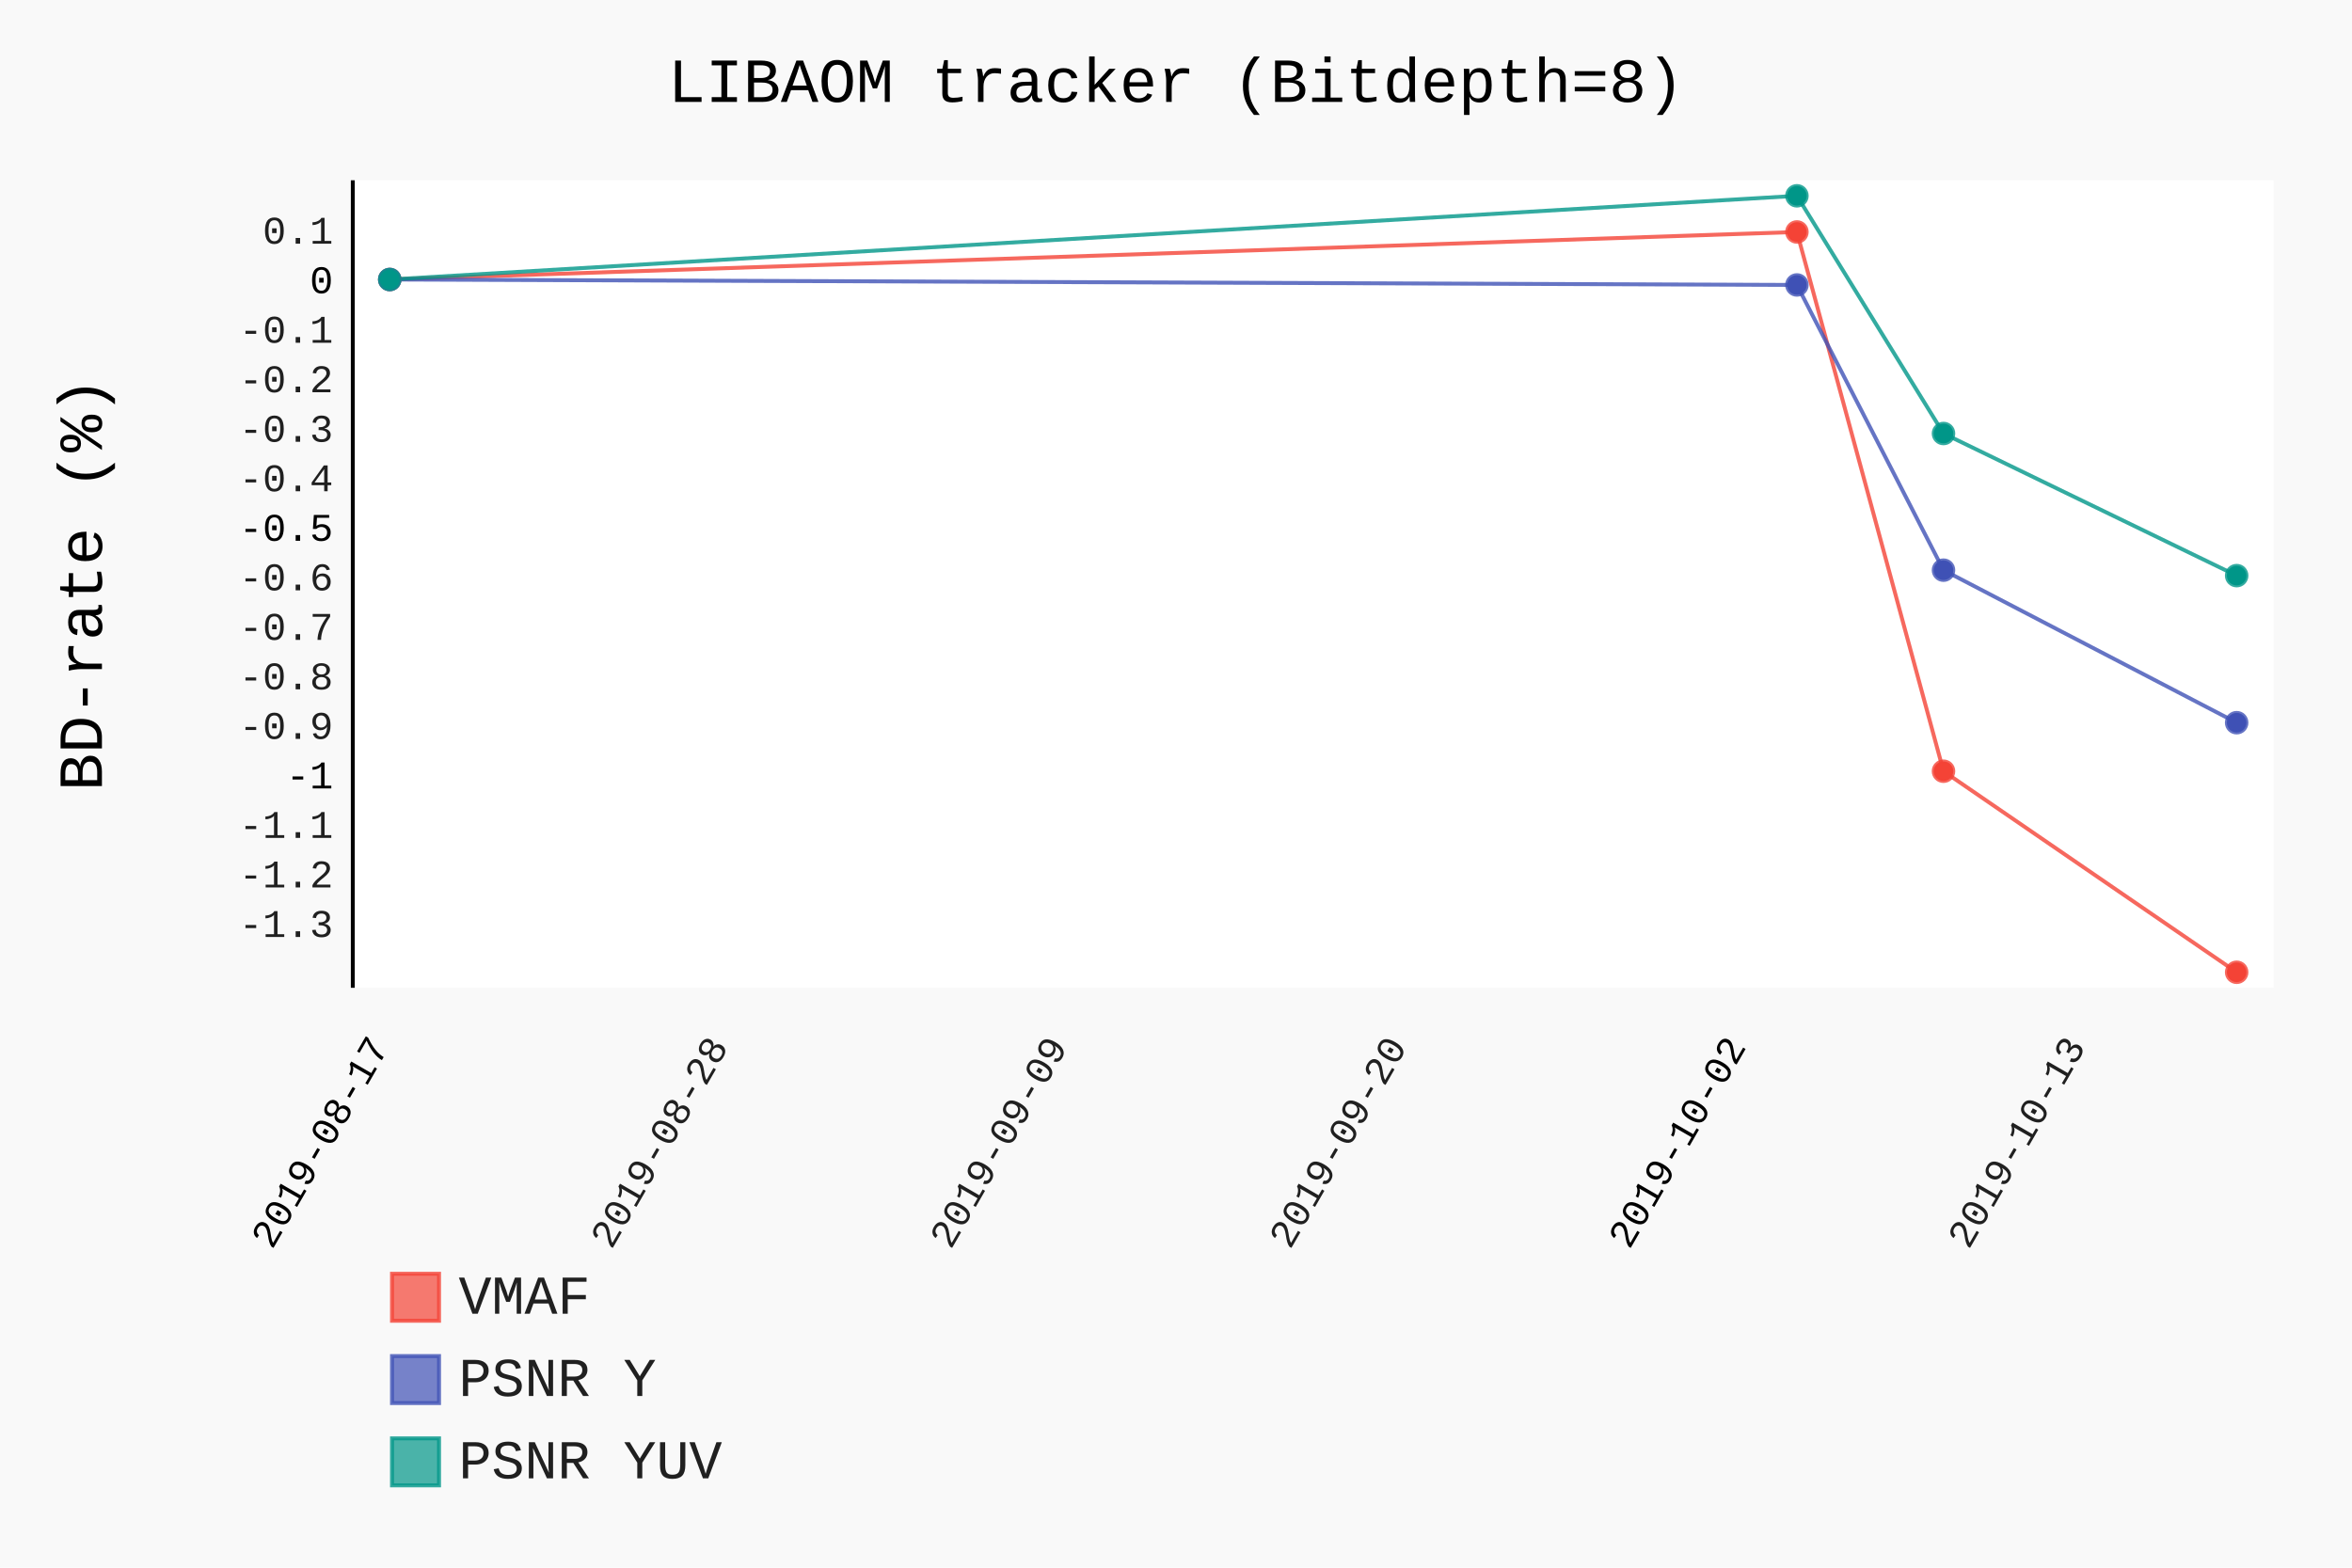
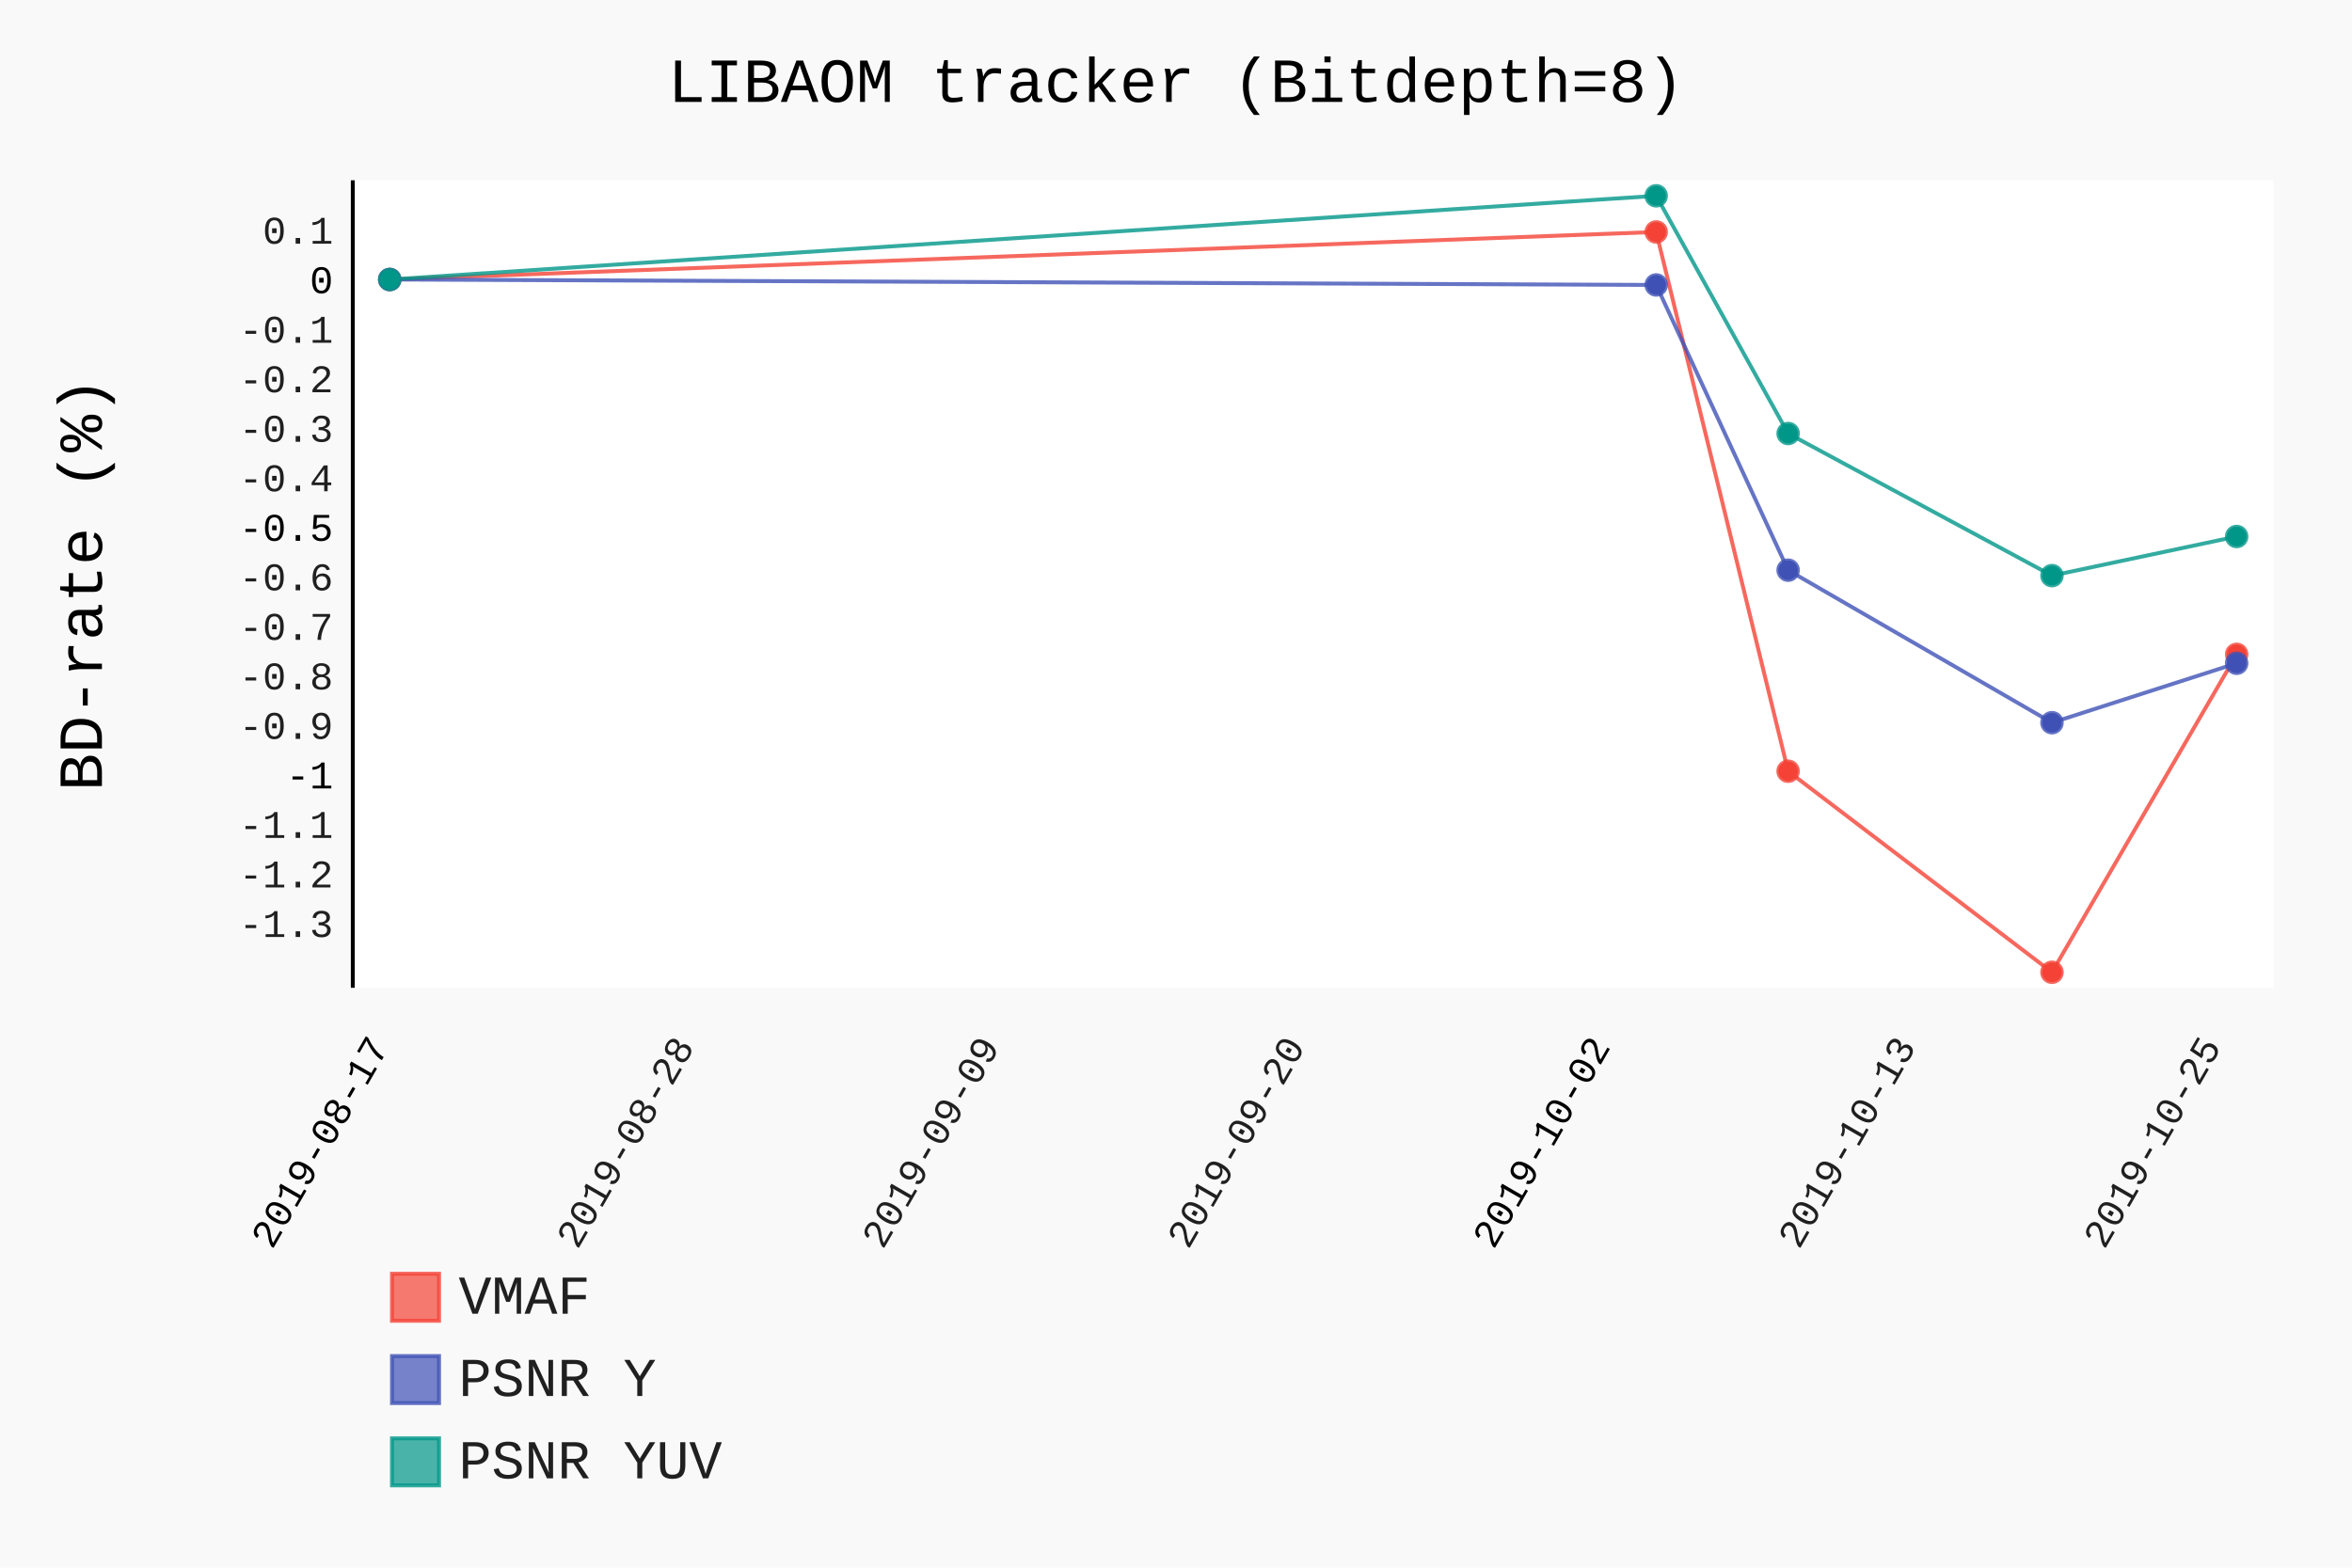
- <svg xmlns="http://www.w3.org/2000/svg" class="pygal-chart" id="chart-01e8ece8-e7c9-41c2-ac34-9e9df4100e90" viewBox="0 0 600 400">
+ <svg xmlns="http://www.w3.org/2000/svg" class="pygal-chart" id="chart-ebc4e4b9-f6f3-41e4-90bf-f87fa7eb6fa3" viewBox="0 0 600 400">
  <defs>
-     <style type="text/css">#chart-01e8ece8-e7c9-41c2-ac34-9e9df4100e90{-webkit-user-select:none;-webkit-font-smoothing:antialiased;font-family:Consolas,"Liberation Mono",Menlo,Courier,monospace}#chart-01e8ece8-e7c9-41c2-ac34-9e9df4100e90 .title{font-family:Consolas,"Liberation Mono",Menlo,Courier,monospace;font-size:16px}#chart-01e8ece8-e7c9-41c2-ac34-9e9df4100e90 .legends .legend text{font-family:Consolas,"Liberation Mono",Menlo,Courier,monospace;font-size:14px}#chart-01e8ece8-e7c9-41c2-ac34-9e9df4100e90 .axis text{font-family:Consolas,"Liberation Mono",Menlo,Courier,monospace;font-size:10px}#chart-01e8ece8-e7c9-41c2-ac34-9e9df4100e90 .axis text.major{font-family:Consolas,"Liberation Mono",Menlo,Courier,monospace;font-size:10px}#chart-01e8ece8-e7c9-41c2-ac34-9e9df4100e90 .text-overlay text.value{font-family:Consolas,"Liberation Mono",Menlo,Courier,monospace;font-size:16px}#chart-01e8ece8-e7c9-41c2-ac34-9e9df4100e90 .text-overlay text.label{font-family:Consolas,"Liberation Mono",Menlo,Courier,monospace;font-size:10px}#chart-01e8ece8-e7c9-41c2-ac34-9e9df4100e90 .tooltip{font-family:Consolas,"Liberation Mono",Menlo,Courier,monospace;font-size:14px}#chart-01e8ece8-e7c9-41c2-ac34-9e9df4100e90 text.no_data{font-family:Consolas,"Liberation Mono",Menlo,Courier,monospace;font-size:64px}
- #chart-01e8ece8-e7c9-41c2-ac34-9e9df4100e90{background-color:rgba(249,249,249,1)}#chart-01e8ece8-e7c9-41c2-ac34-9e9df4100e90 path,#chart-01e8ece8-e7c9-41c2-ac34-9e9df4100e90 line,#chart-01e8ece8-e7c9-41c2-ac34-9e9df4100e90 rect,#chart-01e8ece8-e7c9-41c2-ac34-9e9df4100e90 circle{-webkit-transition:150ms;-moz-transition:150ms;transition:150ms}#chart-01e8ece8-e7c9-41c2-ac34-9e9df4100e90 .graph &gt; .background{fill:rgba(249,249,249,1)}#chart-01e8ece8-e7c9-41c2-ac34-9e9df4100e90 .plot &gt; .background{fill:rgba(255,255,255,1)}#chart-01e8ece8-e7c9-41c2-ac34-9e9df4100e90 .graph{fill:rgba(0,0,0,.87)}#chart-01e8ece8-e7c9-41c2-ac34-9e9df4100e90 text.no_data{fill:rgba(0,0,0,1)}#chart-01e8ece8-e7c9-41c2-ac34-9e9df4100e90 .title{fill:rgba(0,0,0,1)}#chart-01e8ece8-e7c9-41c2-ac34-9e9df4100e90 .legends .legend text{fill:rgba(0,0,0,.87)}#chart-01e8ece8-e7c9-41c2-ac34-9e9df4100e90 .legends .legend:hover text{fill:rgba(0,0,0,1)}#chart-01e8ece8-e7c9-41c2-ac34-9e9df4100e90 .axis .line{stroke:rgba(0,0,0,1)}#chart-01e8ece8-e7c9-41c2-ac34-9e9df4100e90 .axis .guide.line{stroke:rgba(0,0,0,.54)}#chart-01e8ece8-e7c9-41c2-ac34-9e9df4100e90 .axis .major.line{stroke:rgba(0,0,0,.87)}#chart-01e8ece8-e7c9-41c2-ac34-9e9df4100e90 .axis text.major{fill:rgba(0,0,0,1)}#chart-01e8ece8-e7c9-41c2-ac34-9e9df4100e90 .axis.y .guides:hover .guide.line,#chart-01e8ece8-e7c9-41c2-ac34-9e9df4100e90 .line-graph .axis.x .guides:hover .guide.line,#chart-01e8ece8-e7c9-41c2-ac34-9e9df4100e90 .stackedline-graph .axis.x .guides:hover .guide.line,#chart-01e8ece8-e7c9-41c2-ac34-9e9df4100e90 .xy-graph .axis.x .guides:hover .guide.line{stroke:rgba(0,0,0,1)}#chart-01e8ece8-e7c9-41c2-ac34-9e9df4100e90 .axis .guides:hover text{fill:rgba(0,0,0,1)}#chart-01e8ece8-e7c9-41c2-ac34-9e9df4100e90 .reactive{fill-opacity:.7;stroke-opacity:.8}#chart-01e8ece8-e7c9-41c2-ac34-9e9df4100e90 .ci{stroke:rgba(0,0,0,.87)}#chart-01e8ece8-e7c9-41c2-ac34-9e9df4100e90 .reactive.active,#chart-01e8ece8-e7c9-41c2-ac34-9e9df4100e90 .active .reactive{fill-opacity:.8;stroke-opacity:.9;stroke-width:4}#chart-01e8ece8-e7c9-41c2-ac34-9e9df4100e90 .ci .reactive.active{stroke-width:1.5}#chart-01e8ece8-e7c9-41c2-ac34-9e9df4100e90 .series text{fill:rgba(0,0,0,1)}#chart-01e8ece8-e7c9-41c2-ac34-9e9df4100e90 .tooltip rect{fill:rgba(255,255,255,1);stroke:rgba(0,0,0,1);-webkit-transition:opacity 150ms;-moz-transition:opacity 150ms;transition:opacity 150ms}#chart-01e8ece8-e7c9-41c2-ac34-9e9df4100e90 .tooltip .label{fill:rgba(0,0,0,.87)}#chart-01e8ece8-e7c9-41c2-ac34-9e9df4100e90 .tooltip .label{fill:rgba(0,0,0,.87)}#chart-01e8ece8-e7c9-41c2-ac34-9e9df4100e90 .tooltip .legend{font-size:.8em;fill:rgba(0,0,0,.54)}#chart-01e8ece8-e7c9-41c2-ac34-9e9df4100e90 .tooltip .x_label{font-size:.6em;fill:rgba(0,0,0,1)}#chart-01e8ece8-e7c9-41c2-ac34-9e9df4100e90 .tooltip .xlink{font-size:.5em;text-decoration:underline}#chart-01e8ece8-e7c9-41c2-ac34-9e9df4100e90 .tooltip .value{font-size:1.5em}#chart-01e8ece8-e7c9-41c2-ac34-9e9df4100e90 .bound{font-size:.5em}#chart-01e8ece8-e7c9-41c2-ac34-9e9df4100e90 .max-value{font-size:.75em;fill:rgba(0,0,0,.54)}#chart-01e8ece8-e7c9-41c2-ac34-9e9df4100e90 .map-element{fill:rgba(255,255,255,1);stroke:rgba(0,0,0,.54) !important}#chart-01e8ece8-e7c9-41c2-ac34-9e9df4100e90 .map-element .reactive{fill-opacity:inherit;stroke-opacity:inherit}#chart-01e8ece8-e7c9-41c2-ac34-9e9df4100e90 .color-0,#chart-01e8ece8-e7c9-41c2-ac34-9e9df4100e90 .color-0 a:visited{stroke:#F44336;fill:#F44336}#chart-01e8ece8-e7c9-41c2-ac34-9e9df4100e90 .color-1,#chart-01e8ece8-e7c9-41c2-ac34-9e9df4100e90 .color-1 a:visited{stroke:#3F51B5;fill:#3F51B5}#chart-01e8ece8-e7c9-41c2-ac34-9e9df4100e90 .color-2,#chart-01e8ece8-e7c9-41c2-ac34-9e9df4100e90 .color-2 a:visited{stroke:#009688;fill:#009688}#chart-01e8ece8-e7c9-41c2-ac34-9e9df4100e90 .text-overlay .color-0 text{fill:black}#chart-01e8ece8-e7c9-41c2-ac34-9e9df4100e90 .text-overlay .color-1 text{fill:black}#chart-01e8ece8-e7c9-41c2-ac34-9e9df4100e90 .text-overlay .color-2 text{fill:black}
- #chart-01e8ece8-e7c9-41c2-ac34-9e9df4100e90 text.no_data{text-anchor:middle}#chart-01e8ece8-e7c9-41c2-ac34-9e9df4100e90 .guide.line{fill:none}#chart-01e8ece8-e7c9-41c2-ac34-9e9df4100e90 .centered{text-anchor:middle}#chart-01e8ece8-e7c9-41c2-ac34-9e9df4100e90 .title{text-anchor:middle}#chart-01e8ece8-e7c9-41c2-ac34-9e9df4100e90 .legends .legend text{fill-opacity:1}#chart-01e8ece8-e7c9-41c2-ac34-9e9df4100e90 .axis.x text{text-anchor:middle}#chart-01e8ece8-e7c9-41c2-ac34-9e9df4100e90 .axis.x:not(.web) text[transform]{text-anchor:start}#chart-01e8ece8-e7c9-41c2-ac34-9e9df4100e90 .axis.x:not(.web) text[transform].backwards{text-anchor:end}#chart-01e8ece8-e7c9-41c2-ac34-9e9df4100e90 .axis.y text{text-anchor:end}#chart-01e8ece8-e7c9-41c2-ac34-9e9df4100e90 .axis.y text[transform].backwards{text-anchor:start}#chart-01e8ece8-e7c9-41c2-ac34-9e9df4100e90 .axis.y2 text{text-anchor:start}#chart-01e8ece8-e7c9-41c2-ac34-9e9df4100e90 .axis.y2 text[transform].backwards{text-anchor:end}#chart-01e8ece8-e7c9-41c2-ac34-9e9df4100e90 .axis .guide.line{stroke-dasharray:4,4}#chart-01e8ece8-e7c9-41c2-ac34-9e9df4100e90 .axis .major.guide.line{stroke-dasharray:6,6}#chart-01e8ece8-e7c9-41c2-ac34-9e9df4100e90 .horizontal .axis.y .guide.line,#chart-01e8ece8-e7c9-41c2-ac34-9e9df4100e90 .horizontal .axis.y2 .guide.line,#chart-01e8ece8-e7c9-41c2-ac34-9e9df4100e90 .vertical .axis.x .guide.line{opacity:0}#chart-01e8ece8-e7c9-41c2-ac34-9e9df4100e90 .horizontal .axis.always_show .guide.line,#chart-01e8ece8-e7c9-41c2-ac34-9e9df4100e90 .vertical .axis.always_show .guide.line{opacity:1 !important}#chart-01e8ece8-e7c9-41c2-ac34-9e9df4100e90 .axis.y .guides:hover .guide.line,#chart-01e8ece8-e7c9-41c2-ac34-9e9df4100e90 .axis.y2 .guides:hover .guide.line,#chart-01e8ece8-e7c9-41c2-ac34-9e9df4100e90 .axis.x .guides:hover .guide.line{opacity:1}#chart-01e8ece8-e7c9-41c2-ac34-9e9df4100e90 .axis .guides:hover text{opacity:1}#chart-01e8ece8-e7c9-41c2-ac34-9e9df4100e90 .nofill{fill:none}#chart-01e8ece8-e7c9-41c2-ac34-9e9df4100e90 .subtle-fill{fill-opacity:.2}#chart-01e8ece8-e7c9-41c2-ac34-9e9df4100e90 .dot{stroke-width:1px;fill-opacity:1}#chart-01e8ece8-e7c9-41c2-ac34-9e9df4100e90 .dot.active{stroke-width:5px}#chart-01e8ece8-e7c9-41c2-ac34-9e9df4100e90 .dot.negative{fill:transparent}#chart-01e8ece8-e7c9-41c2-ac34-9e9df4100e90 text,#chart-01e8ece8-e7c9-41c2-ac34-9e9df4100e90 tspan{stroke:none !important}#chart-01e8ece8-e7c9-41c2-ac34-9e9df4100e90 .series text.active{opacity:1}#chart-01e8ece8-e7c9-41c2-ac34-9e9df4100e90 .tooltip rect{fill-opacity:.95;stroke-width:.5}#chart-01e8ece8-e7c9-41c2-ac34-9e9df4100e90 .tooltip text{fill-opacity:1}#chart-01e8ece8-e7c9-41c2-ac34-9e9df4100e90 .showable{visibility:hidden}#chart-01e8ece8-e7c9-41c2-ac34-9e9df4100e90 .showable.shown{visibility:visible}#chart-01e8ece8-e7c9-41c2-ac34-9e9df4100e90 .gauge-background{fill:rgba(229,229,229,1);stroke:none}#chart-01e8ece8-e7c9-41c2-ac34-9e9df4100e90 .bg-lines{stroke:rgba(249,249,249,1);stroke-width:2px}</style>
+     <style type="text/css">#chart-ebc4e4b9-f6f3-41e4-90bf-f87fa7eb6fa3{-webkit-user-select:none;-webkit-font-smoothing:antialiased;font-family:Consolas,"Liberation Mono",Menlo,Courier,monospace}#chart-ebc4e4b9-f6f3-41e4-90bf-f87fa7eb6fa3 .title{font-family:Consolas,"Liberation Mono",Menlo,Courier,monospace;font-size:16px}#chart-ebc4e4b9-f6f3-41e4-90bf-f87fa7eb6fa3 .legends .legend text{font-family:Consolas,"Liberation Mono",Menlo,Courier,monospace;font-size:14px}#chart-ebc4e4b9-f6f3-41e4-90bf-f87fa7eb6fa3 .axis text{font-family:Consolas,"Liberation Mono",Menlo,Courier,monospace;font-size:10px}#chart-ebc4e4b9-f6f3-41e4-90bf-f87fa7eb6fa3 .axis text.major{font-family:Consolas,"Liberation Mono",Menlo,Courier,monospace;font-size:10px}#chart-ebc4e4b9-f6f3-41e4-90bf-f87fa7eb6fa3 .text-overlay text.value{font-family:Consolas,"Liberation Mono",Menlo,Courier,monospace;font-size:16px}#chart-ebc4e4b9-f6f3-41e4-90bf-f87fa7eb6fa3 .text-overlay text.label{font-family:Consolas,"Liberation Mono",Menlo,Courier,monospace;font-size:10px}#chart-ebc4e4b9-f6f3-41e4-90bf-f87fa7eb6fa3 .tooltip{font-family:Consolas,"Liberation Mono",Menlo,Courier,monospace;font-size:14px}#chart-ebc4e4b9-f6f3-41e4-90bf-f87fa7eb6fa3 text.no_data{font-family:Consolas,"Liberation Mono",Menlo,Courier,monospace;font-size:64px}
+ #chart-ebc4e4b9-f6f3-41e4-90bf-f87fa7eb6fa3{background-color:rgba(249,249,249,1)}#chart-ebc4e4b9-f6f3-41e4-90bf-f87fa7eb6fa3 path,#chart-ebc4e4b9-f6f3-41e4-90bf-f87fa7eb6fa3 line,#chart-ebc4e4b9-f6f3-41e4-90bf-f87fa7eb6fa3 rect,#chart-ebc4e4b9-f6f3-41e4-90bf-f87fa7eb6fa3 circle{-webkit-transition:150ms;-moz-transition:150ms;transition:150ms}#chart-ebc4e4b9-f6f3-41e4-90bf-f87fa7eb6fa3 .graph &gt; .background{fill:rgba(249,249,249,1)}#chart-ebc4e4b9-f6f3-41e4-90bf-f87fa7eb6fa3 .plot &gt; .background{fill:rgba(255,255,255,1)}#chart-ebc4e4b9-f6f3-41e4-90bf-f87fa7eb6fa3 .graph{fill:rgba(0,0,0,.87)}#chart-ebc4e4b9-f6f3-41e4-90bf-f87fa7eb6fa3 text.no_data{fill:rgba(0,0,0,1)}#chart-ebc4e4b9-f6f3-41e4-90bf-f87fa7eb6fa3 .title{fill:rgba(0,0,0,1)}#chart-ebc4e4b9-f6f3-41e4-90bf-f87fa7eb6fa3 .legends .legend text{fill:rgba(0,0,0,.87)}#chart-ebc4e4b9-f6f3-41e4-90bf-f87fa7eb6fa3 .legends .legend:hover text{fill:rgba(0,0,0,1)}#chart-ebc4e4b9-f6f3-41e4-90bf-f87fa7eb6fa3 .axis .line{stroke:rgba(0,0,0,1)}#chart-ebc4e4b9-f6f3-41e4-90bf-f87fa7eb6fa3 .axis .guide.line{stroke:rgba(0,0,0,.54)}#chart-ebc4e4b9-f6f3-41e4-90bf-f87fa7eb6fa3 .axis .major.line{stroke:rgba(0,0,0,.87)}#chart-ebc4e4b9-f6f3-41e4-90bf-f87fa7eb6fa3 .axis text.major{fill:rgba(0,0,0,1)}#chart-ebc4e4b9-f6f3-41e4-90bf-f87fa7eb6fa3 .axis.y .guides:hover .guide.line,#chart-ebc4e4b9-f6f3-41e4-90bf-f87fa7eb6fa3 .line-graph .axis.x .guides:hover .guide.line,#chart-ebc4e4b9-f6f3-41e4-90bf-f87fa7eb6fa3 .stackedline-graph .axis.x .guides:hover .guide.line,#chart-ebc4e4b9-f6f3-41e4-90bf-f87fa7eb6fa3 .xy-graph .axis.x .guides:hover .guide.line{stroke:rgba(0,0,0,1)}#chart-ebc4e4b9-f6f3-41e4-90bf-f87fa7eb6fa3 .axis .guides:hover text{fill:rgba(0,0,0,1)}#chart-ebc4e4b9-f6f3-41e4-90bf-f87fa7eb6fa3 .reactive{fill-opacity:.7;stroke-opacity:.8}#chart-ebc4e4b9-f6f3-41e4-90bf-f87fa7eb6fa3 .ci{stroke:rgba(0,0,0,.87)}#chart-ebc4e4b9-f6f3-41e4-90bf-f87fa7eb6fa3 .reactive.active,#chart-ebc4e4b9-f6f3-41e4-90bf-f87fa7eb6fa3 .active .reactive{fill-opacity:.8;stroke-opacity:.9;stroke-width:4}#chart-ebc4e4b9-f6f3-41e4-90bf-f87fa7eb6fa3 .ci .reactive.active{stroke-width:1.5}#chart-ebc4e4b9-f6f3-41e4-90bf-f87fa7eb6fa3 .series text{fill:rgba(0,0,0,1)}#chart-ebc4e4b9-f6f3-41e4-90bf-f87fa7eb6fa3 .tooltip rect{fill:rgba(255,255,255,1);stroke:rgba(0,0,0,1);-webkit-transition:opacity 150ms;-moz-transition:opacity 150ms;transition:opacity 150ms}#chart-ebc4e4b9-f6f3-41e4-90bf-f87fa7eb6fa3 .tooltip .label{fill:rgba(0,0,0,.87)}#chart-ebc4e4b9-f6f3-41e4-90bf-f87fa7eb6fa3 .tooltip .label{fill:rgba(0,0,0,.87)}#chart-ebc4e4b9-f6f3-41e4-90bf-f87fa7eb6fa3 .tooltip .legend{font-size:.8em;fill:rgba(0,0,0,.54)}#chart-ebc4e4b9-f6f3-41e4-90bf-f87fa7eb6fa3 .tooltip .x_label{font-size:.6em;fill:rgba(0,0,0,1)}#chart-ebc4e4b9-f6f3-41e4-90bf-f87fa7eb6fa3 .tooltip .xlink{font-size:.5em;text-decoration:underline}#chart-ebc4e4b9-f6f3-41e4-90bf-f87fa7eb6fa3 .tooltip .value{font-size:1.5em}#chart-ebc4e4b9-f6f3-41e4-90bf-f87fa7eb6fa3 .bound{font-size:.5em}#chart-ebc4e4b9-f6f3-41e4-90bf-f87fa7eb6fa3 .max-value{font-size:.75em;fill:rgba(0,0,0,.54)}#chart-ebc4e4b9-f6f3-41e4-90bf-f87fa7eb6fa3 .map-element{fill:rgba(255,255,255,1);stroke:rgba(0,0,0,.54) !important}#chart-ebc4e4b9-f6f3-41e4-90bf-f87fa7eb6fa3 .map-element .reactive{fill-opacity:inherit;stroke-opacity:inherit}#chart-ebc4e4b9-f6f3-41e4-90bf-f87fa7eb6fa3 .color-0,#chart-ebc4e4b9-f6f3-41e4-90bf-f87fa7eb6fa3 .color-0 a:visited{stroke:#F44336;fill:#F44336}#chart-ebc4e4b9-f6f3-41e4-90bf-f87fa7eb6fa3 .color-1,#chart-ebc4e4b9-f6f3-41e4-90bf-f87fa7eb6fa3 .color-1 a:visited{stroke:#3F51B5;fill:#3F51B5}#chart-ebc4e4b9-f6f3-41e4-90bf-f87fa7eb6fa3 .color-2,#chart-ebc4e4b9-f6f3-41e4-90bf-f87fa7eb6fa3 .color-2 a:visited{stroke:#009688;fill:#009688}#chart-ebc4e4b9-f6f3-41e4-90bf-f87fa7eb6fa3 .text-overlay .color-0 text{fill:black}#chart-ebc4e4b9-f6f3-41e4-90bf-f87fa7eb6fa3 .text-overlay .color-1 text{fill:black}#chart-ebc4e4b9-f6f3-41e4-90bf-f87fa7eb6fa3 .text-overlay .color-2 text{fill:black}
+ #chart-ebc4e4b9-f6f3-41e4-90bf-f87fa7eb6fa3 text.no_data{text-anchor:middle}#chart-ebc4e4b9-f6f3-41e4-90bf-f87fa7eb6fa3 .guide.line{fill:none}#chart-ebc4e4b9-f6f3-41e4-90bf-f87fa7eb6fa3 .centered{text-anchor:middle}#chart-ebc4e4b9-f6f3-41e4-90bf-f87fa7eb6fa3 .title{text-anchor:middle}#chart-ebc4e4b9-f6f3-41e4-90bf-f87fa7eb6fa3 .legends .legend text{fill-opacity:1}#chart-ebc4e4b9-f6f3-41e4-90bf-f87fa7eb6fa3 .axis.x text{text-anchor:middle}#chart-ebc4e4b9-f6f3-41e4-90bf-f87fa7eb6fa3 .axis.x:not(.web) text[transform]{text-anchor:start}#chart-ebc4e4b9-f6f3-41e4-90bf-f87fa7eb6fa3 .axis.x:not(.web) text[transform].backwards{text-anchor:end}#chart-ebc4e4b9-f6f3-41e4-90bf-f87fa7eb6fa3 .axis.y text{text-anchor:end}#chart-ebc4e4b9-f6f3-41e4-90bf-f87fa7eb6fa3 .axis.y text[transform].backwards{text-anchor:start}#chart-ebc4e4b9-f6f3-41e4-90bf-f87fa7eb6fa3 .axis.y2 text{text-anchor:start}#chart-ebc4e4b9-f6f3-41e4-90bf-f87fa7eb6fa3 .axis.y2 text[transform].backwards{text-anchor:end}#chart-ebc4e4b9-f6f3-41e4-90bf-f87fa7eb6fa3 .axis .guide.line{stroke-dasharray:4,4}#chart-ebc4e4b9-f6f3-41e4-90bf-f87fa7eb6fa3 .axis .major.guide.line{stroke-dasharray:6,6}#chart-ebc4e4b9-f6f3-41e4-90bf-f87fa7eb6fa3 .horizontal .axis.y .guide.line,#chart-ebc4e4b9-f6f3-41e4-90bf-f87fa7eb6fa3 .horizontal .axis.y2 .guide.line,#chart-ebc4e4b9-f6f3-41e4-90bf-f87fa7eb6fa3 .vertical .axis.x .guide.line{opacity:0}#chart-ebc4e4b9-f6f3-41e4-90bf-f87fa7eb6fa3 .horizontal .axis.always_show .guide.line,#chart-ebc4e4b9-f6f3-41e4-90bf-f87fa7eb6fa3 .vertical .axis.always_show .guide.line{opacity:1 !important}#chart-ebc4e4b9-f6f3-41e4-90bf-f87fa7eb6fa3 .axis.y .guides:hover .guide.line,#chart-ebc4e4b9-f6f3-41e4-90bf-f87fa7eb6fa3 .axis.y2 .guides:hover .guide.line,#chart-ebc4e4b9-f6f3-41e4-90bf-f87fa7eb6fa3 .axis.x .guides:hover .guide.line{opacity:1}#chart-ebc4e4b9-f6f3-41e4-90bf-f87fa7eb6fa3 .axis .guides:hover text{opacity:1}#chart-ebc4e4b9-f6f3-41e4-90bf-f87fa7eb6fa3 .nofill{fill:none}#chart-ebc4e4b9-f6f3-41e4-90bf-f87fa7eb6fa3 .subtle-fill{fill-opacity:.2}#chart-ebc4e4b9-f6f3-41e4-90bf-f87fa7eb6fa3 .dot{stroke-width:1px;fill-opacity:1}#chart-ebc4e4b9-f6f3-41e4-90bf-f87fa7eb6fa3 .dot.active{stroke-width:5px}#chart-ebc4e4b9-f6f3-41e4-90bf-f87fa7eb6fa3 .dot.negative{fill:transparent}#chart-ebc4e4b9-f6f3-41e4-90bf-f87fa7eb6fa3 text,#chart-ebc4e4b9-f6f3-41e4-90bf-f87fa7eb6fa3 tspan{stroke:none !important}#chart-ebc4e4b9-f6f3-41e4-90bf-f87fa7eb6fa3 .series text.active{opacity:1}#chart-ebc4e4b9-f6f3-41e4-90bf-f87fa7eb6fa3 .tooltip rect{fill-opacity:.95;stroke-width:.5}#chart-ebc4e4b9-f6f3-41e4-90bf-f87fa7eb6fa3 .tooltip text{fill-opacity:1}#chart-ebc4e4b9-f6f3-41e4-90bf-f87fa7eb6fa3 .showable{visibility:hidden}#chart-ebc4e4b9-f6f3-41e4-90bf-f87fa7eb6fa3 .showable.shown{visibility:visible}#chart-ebc4e4b9-f6f3-41e4-90bf-f87fa7eb6fa3 .gauge-background{fill:rgba(229,229,229,1);stroke:none}#chart-ebc4e4b9-f6f3-41e4-90bf-f87fa7eb6fa3 .bg-lines{stroke:rgba(249,249,249,1);stroke-width:2px}</style>
  </defs>
  <g class="graph datetimeline-graph vertical">
    <rect class="background" height="400" width="600" x="0" y="0" />
    <g class="plot" transform="translate(90, 46)">
      <rect class="background" height="206.038" width="490.0" x="0" y="0" />
      <g class="axis y">
        <g class="guides">
          <text class="" x="-5" y="193.068">-1.3</text>
        </g>
        <g class="guides">
          <text class="" x="-5" y="180.433">-1.2</text>
        </g>
        <g class="guides">
          <text class="" x="-5" y="167.798">-1.1</text>
        </g>
        <g class="guides">
          <text class="major" x="-5" y="155.163">-1</text>
        </g>
        <g class="guides">
          <text class="" x="-5" y="142.528">-0.9</text>
        </g>
        <g class="guides">
          <text class="" x="-5" y="129.894">-0.8</text>
        </g>
        <g class="guides">
          <text class="" x="-5" y="117.259">-0.7</text>
        </g>
        <g class="guides">
          <text class="" x="-5" y="104.624">-0.6</text>
        </g>
        <g class="guides">
          <text class="major" x="-5" y="91.989">-0.5</text>
        </g>
        <g class="guides">
          <text class="" x="-5" y="79.354">-0.4</text>
        </g>
        <g class="guides">
          <text class="" x="-5" y="66.72">-0.3</text>
        </g>
        <g class="guides">
          <text class="" x="-5" y="54.085">-0.2</text>
        </g>
        <g class="guides">
          <text class="" x="-5" y="41.45">-0.1</text>
        </g>
        <g class="guides">
          <text class="major" x="-5" y="28.815">0</text>
        </g>
        <g class="guides">
          <text class="" x="-5" y="16.18">0.1</text>
        </g>
      </g>
      <g class="axis x">
        <path class="line" d="M0 0 v206.038" />
        <g class="guides">
          <path class="major guide line" d="M9.423 0 v206.038" />
          <text class="major backwards" transform="rotate(300 9.423077 221.0385)" x="9.423" y="221.038">2019-08-17</text>
        </g>
        <g class="guides">
-           <path class="guide line" d="M95.981 0 v206.038" />
-           <text class="backwards" transform="rotate(300 95.98132 221.0385)" x="95.981" y="221.038">2019-08-28</text>
+           <path class="guide line" d="M87.325 0 v206.038" />
+           <text class="backwards" transform="rotate(300 87.3255 221.0385)" x="87.325" y="221.038">2019-08-28</text>
        </g>
        <g class="guides">
-           <path class="guide line" d="M182.54 0 v206.038" />
-           <text class="backwards" transform="rotate(300 182.5396 221.0385)" x="182.54" y="221.038">2019-09-09</text>
+           <path class="guide line" d="M165.228 0 v206.038" />
+           <text class="backwards" transform="rotate(300 165.2279 221.0385)" x="165.228" y="221.038">2019-09-09</text>
        </g>
        <g class="guides">
-           <path class="guide line" d="M269.098 0 v206.038" />
-           <text class="backwards" transform="rotate(300 269.0978 221.0385)" x="269.098" y="221.038">2019-09-20</text>
+           <path class="guide line" d="M243.13 0 v206.038" />
+           <text class="backwards" transform="rotate(300 243.1303 221.0385)" x="243.13" y="221.038">2019-09-20</text>
        </g>
        <g class="guides">
-           <path class="major guide line" d="M355.656 0 v206.038" />
-           <text class="major backwards" transform="rotate(300 355.6561 221.0385)" x="355.656" y="221.038">2019-10-02</text>
+           <path class="major guide line" d="M321.033 0 v206.038" />
+           <text class="major backwards" transform="rotate(300 321.0328 221.0385)" x="321.033" y="221.038">2019-10-02</text>
        </g>
        <g class="guides">
-           <path class="guide line" d="M442.214 0 v206.038" />
-           <text class="backwards" transform="rotate(300 442.2143 221.0385)" x="442.214" y="221.038">2019-10-13</text>
+           <path class="guide line" d="M398.935 0 v206.038" />
+           <text class="backwards" transform="rotate(300 398.9352 221.0385)" x="398.935" y="221.038">2019-10-13</text>
+         </g>
+         <g class="guides">
+           <path class="guide line" d="M476.838 0 v206.038" />
+           <text class="backwards" transform="rotate(300 476.8376 221.0385)" x="476.838" y="221.038">2019-10-25</text>
        </g>
      </g>
      <g class="series serie-0 color-0">
-         <path class="line reactive nofill" d="M9.423 25.315 L368.397 13.186 405.791 150.779 480.577 202.076" />
+         <path class="line reactive nofill" d="M9.423 25.315 L332.5 13.186 366.154 150.779 433.462 202.076 480.577 120.961" />
      </g>
      <g class="series serie-1 color-1">
-         <path class="line reactive nofill" d="M9.423 25.315 L368.397 26.705 405.791 99.481 480.577 138.397" />
+         <path class="line reactive nofill" d="M9.423 25.315 L332.5 26.705 366.154 99.481 433.462 138.397 480.577 123.235" />
      </g>
      <g class="series serie-2 color-2">
-         <path class="line reactive nofill" d="M9.423 25.315 L368.397 3.962 405.791 64.609 480.577 100.871" />
+         <path class="line reactive nofill" d="M9.423 25.315 L332.5 3.962 366.154 64.609 433.462 100.871 480.577 90.89" />
      </g>
    </g>
    <g class="titles">
      <text class="title plot_title" x="300.0" y="26">LIBAOM tracker (Bitdepth=8)</text>
      <text class="title" transform="rotate(-90 0 149.0192)" x="0" y="175.019">BD-rate (%)</text>
    </g>
    <g class="plot overlay" transform="translate(90, 46)">
      <g class="series serie-0 color-0">
        <g class="dots">
          <circle class="dot reactive tooltip-trigger" cx="9.423" cy="25.315" r="2.5" />
        </g>
        <g class="dots">
-           <circle class="dot reactive tooltip-trigger" cx="368.397" cy="13.186" r="2.5" />
+           <circle class="dot reactive tooltip-trigger" cx="332.5" cy="13.186" r="2.5" />
        </g>
        <g class="dots">
-           <circle class="dot reactive tooltip-trigger" cx="405.791" cy="150.779" r="2.5" />
+           <circle class="dot reactive tooltip-trigger" cx="366.154" cy="150.779" r="2.5" />
        </g>
        <g class="dots">
-           <circle class="dot reactive tooltip-trigger" cx="480.577" cy="202.076" r="2.5" />
+           <circle class="dot reactive tooltip-trigger" cx="433.462" cy="202.076" r="2.5" />
+         </g>
+         <g class="dots">
+           <circle class="dot reactive tooltip-trigger" cx="480.577" cy="120.961" r="2.5" />
        </g>
      </g>
      <g class="series serie-1 color-1">
        <g class="dots">
          <circle class="dot reactive tooltip-trigger" cx="9.423" cy="25.315" r="2.5" />
        </g>
        <g class="dots">
-           <circle class="dot reactive tooltip-trigger" cx="368.397" cy="26.705" r="2.5" />
+           <circle class="dot reactive tooltip-trigger" cx="332.5" cy="26.705" r="2.5" />
        </g>
        <g class="dots">
-           <circle class="dot reactive tooltip-trigger" cx="405.791" cy="99.481" r="2.5" />
+           <circle class="dot reactive tooltip-trigger" cx="366.154" cy="99.481" r="2.5" />
        </g>
        <g class="dots">
-           <circle class="dot reactive tooltip-trigger" cx="480.577" cy="138.397" r="2.5" />
+           <circle class="dot reactive tooltip-trigger" cx="433.462" cy="138.397" r="2.5" />
+         </g>
+         <g class="dots">
+           <circle class="dot reactive tooltip-trigger" cx="480.577" cy="123.235" r="2.5" />
        </g>
      </g>
      <g class="series serie-2 color-2">
        <g class="dots">
          <circle class="dot reactive tooltip-trigger" cx="9.423" cy="25.315" r="2.5" />
        </g>
        <g class="dots">
-           <circle class="dot reactive tooltip-trigger" cx="368.397" cy="3.962" r="2.5" />
+           <circle class="dot reactive tooltip-trigger" cx="332.5" cy="3.962" r="2.5" />
        </g>
        <g class="dots">
-           <circle class="dot reactive tooltip-trigger" cx="405.791" cy="64.609" r="2.5" />
+           <circle class="dot reactive tooltip-trigger" cx="366.154" cy="64.609" r="2.5" />
        </g>
        <g class="dots">
-           <circle class="dot reactive tooltip-trigger" cx="480.577" cy="100.871" r="2.5" />
+           <circle class="dot reactive tooltip-trigger" cx="433.462" cy="100.871" r="2.5" />
+         </g>
+         <g class="dots">
+           <circle class="dot reactive tooltip-trigger" cx="480.577" cy="90.89" r="2.5" />
        </g>
      </g>
    </g>
    <g class="plot text-overlay" transform="translate(90, 46)">
      <g class="series serie-0 color-0" />
      <g class="series serie-1 color-1" />
      <g class="series serie-2 color-2" />
    </g>
    <g class="plot tooltip-overlay" transform="translate(90, 46)">
      <g class="tooltip" style="opacity: 0" transform="translate(0 0)">
        <rect class="tooltip-box" height="0" rx="0" ry="0" width="0" />
        <g class="text" />
      </g>
    </g>
    <g class="legends" transform="translate(100, 324)">
      <g class="legend reactive activate-serie" id="activate-serie-0">
        <rect class="color-0 reactive" height="12" width="12" x="0.0" y="1.0" />
        <text x="17.0" y="11.2">VMAF</text>
      </g>
      <g class="legend reactive activate-serie" id="activate-serie-1">
        <rect class="color-1 reactive" height="12" width="12" x="0.0" y="22.0" />
        <text x="17.0" y="32.2">PSNR Y</text>
      </g>
      <g class="legend reactive activate-serie" id="activate-serie-2">
        <rect class="color-2 reactive" height="12" width="12" x="0.0" y="43.0" />
        <text x="17.0" y="53.2">PSNR YUV</text>
      </g>
    </g>
  </g>
</svg>
